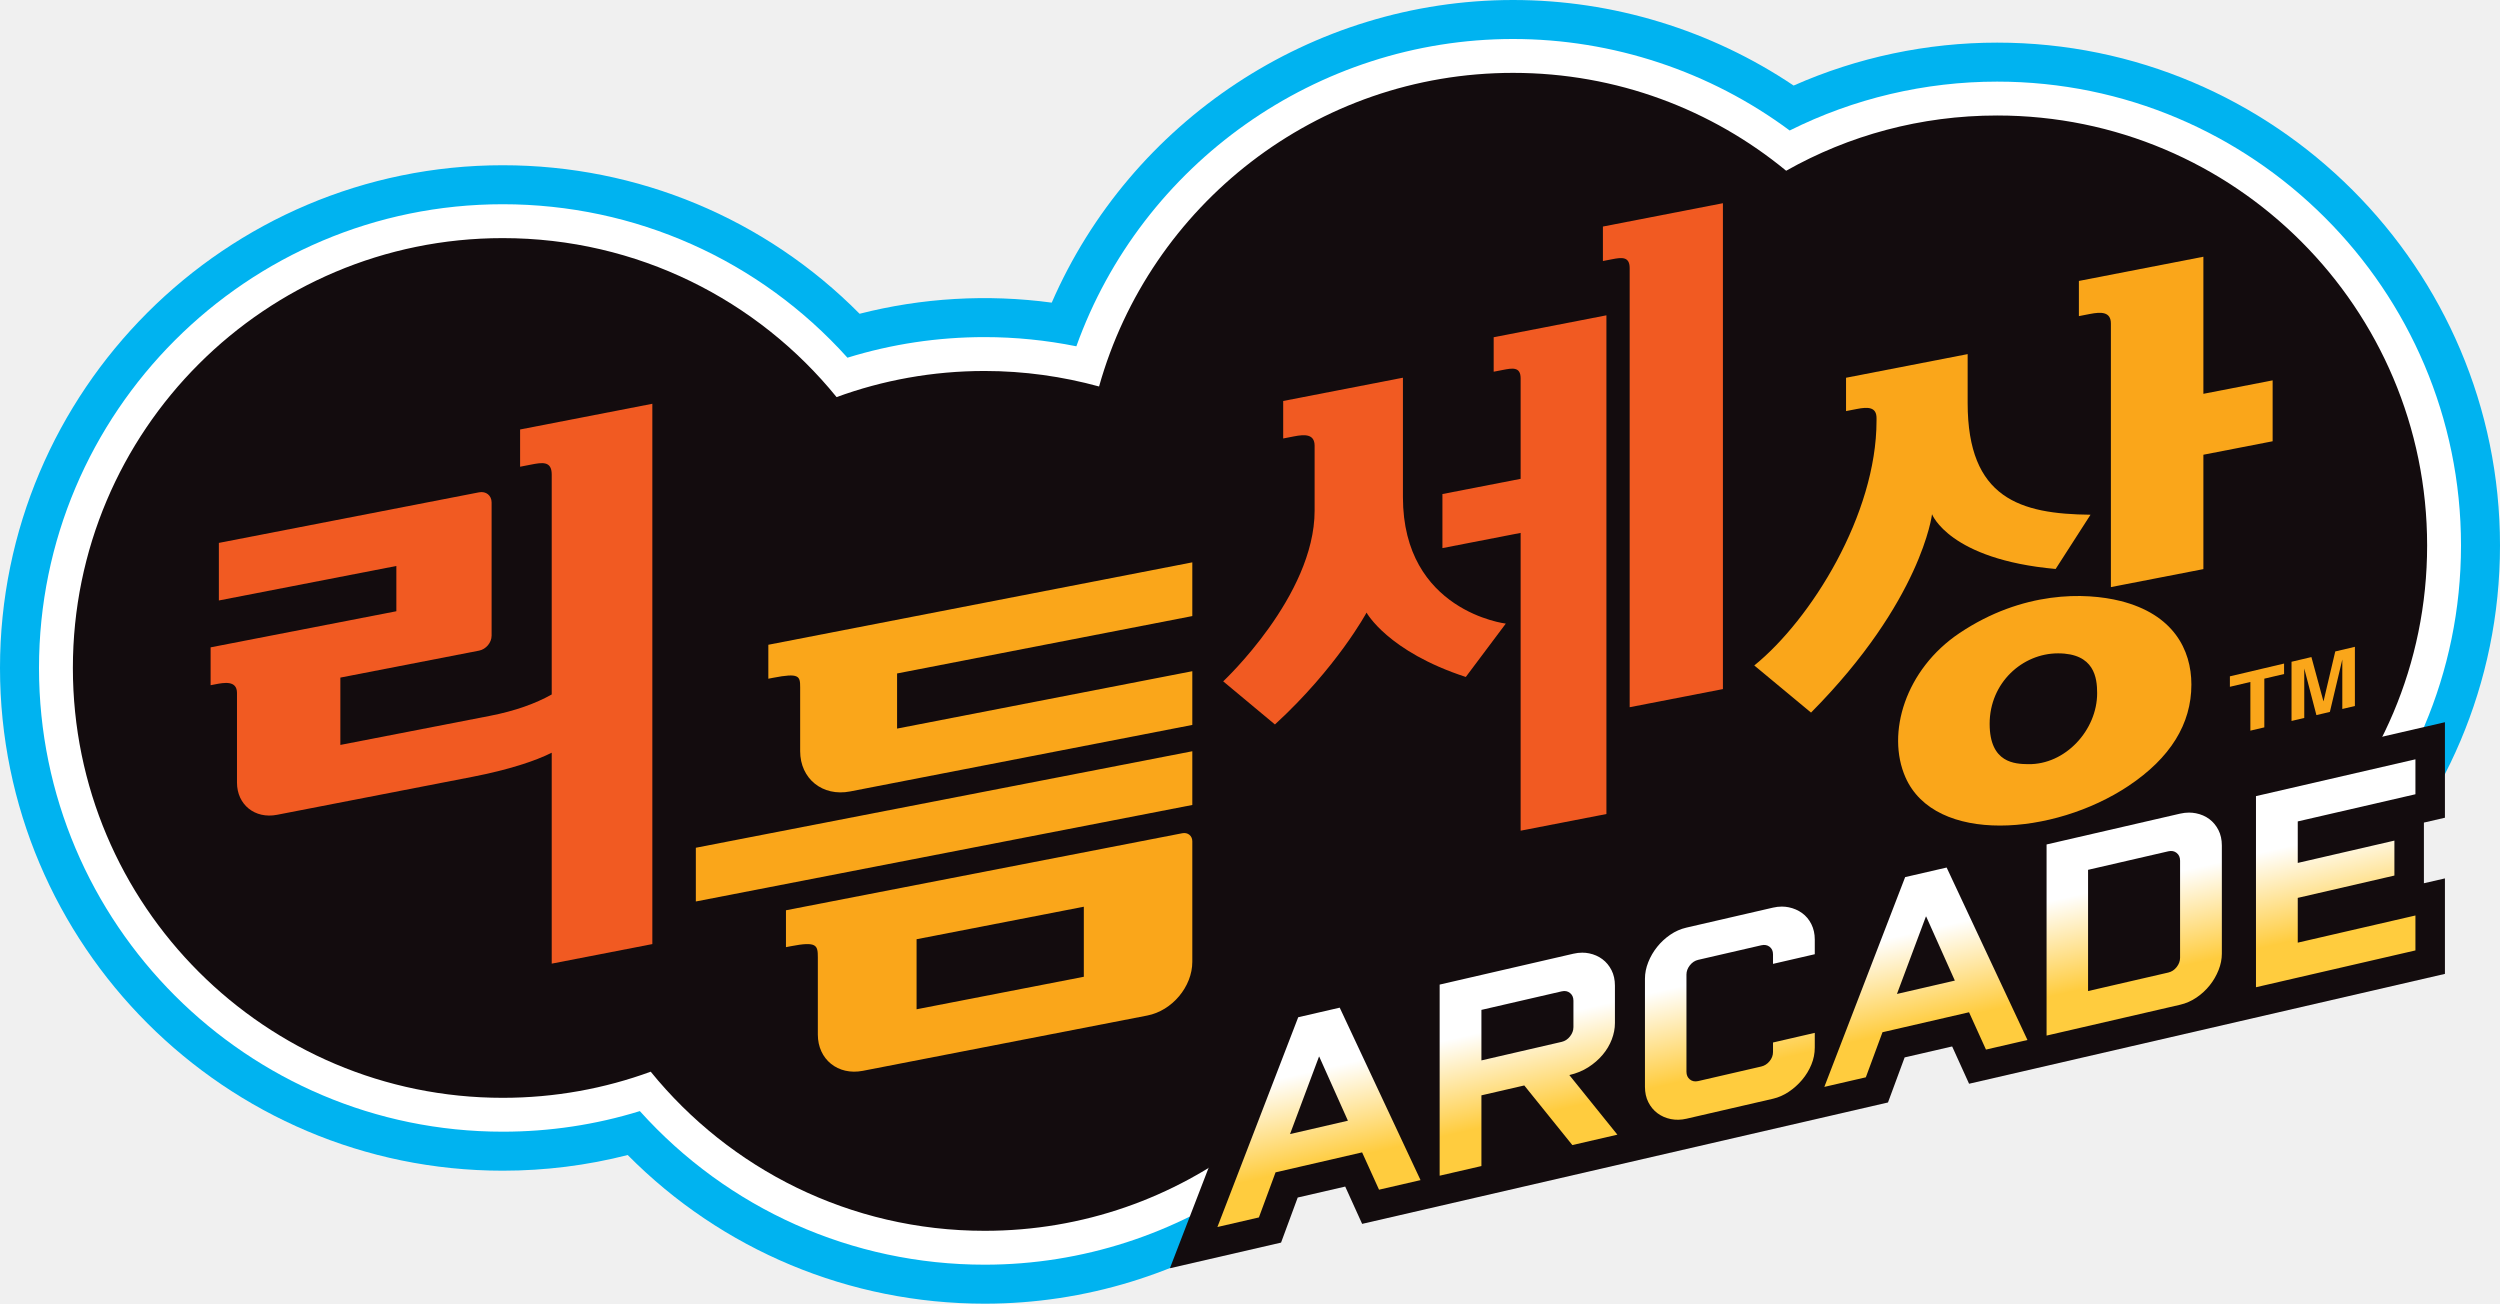
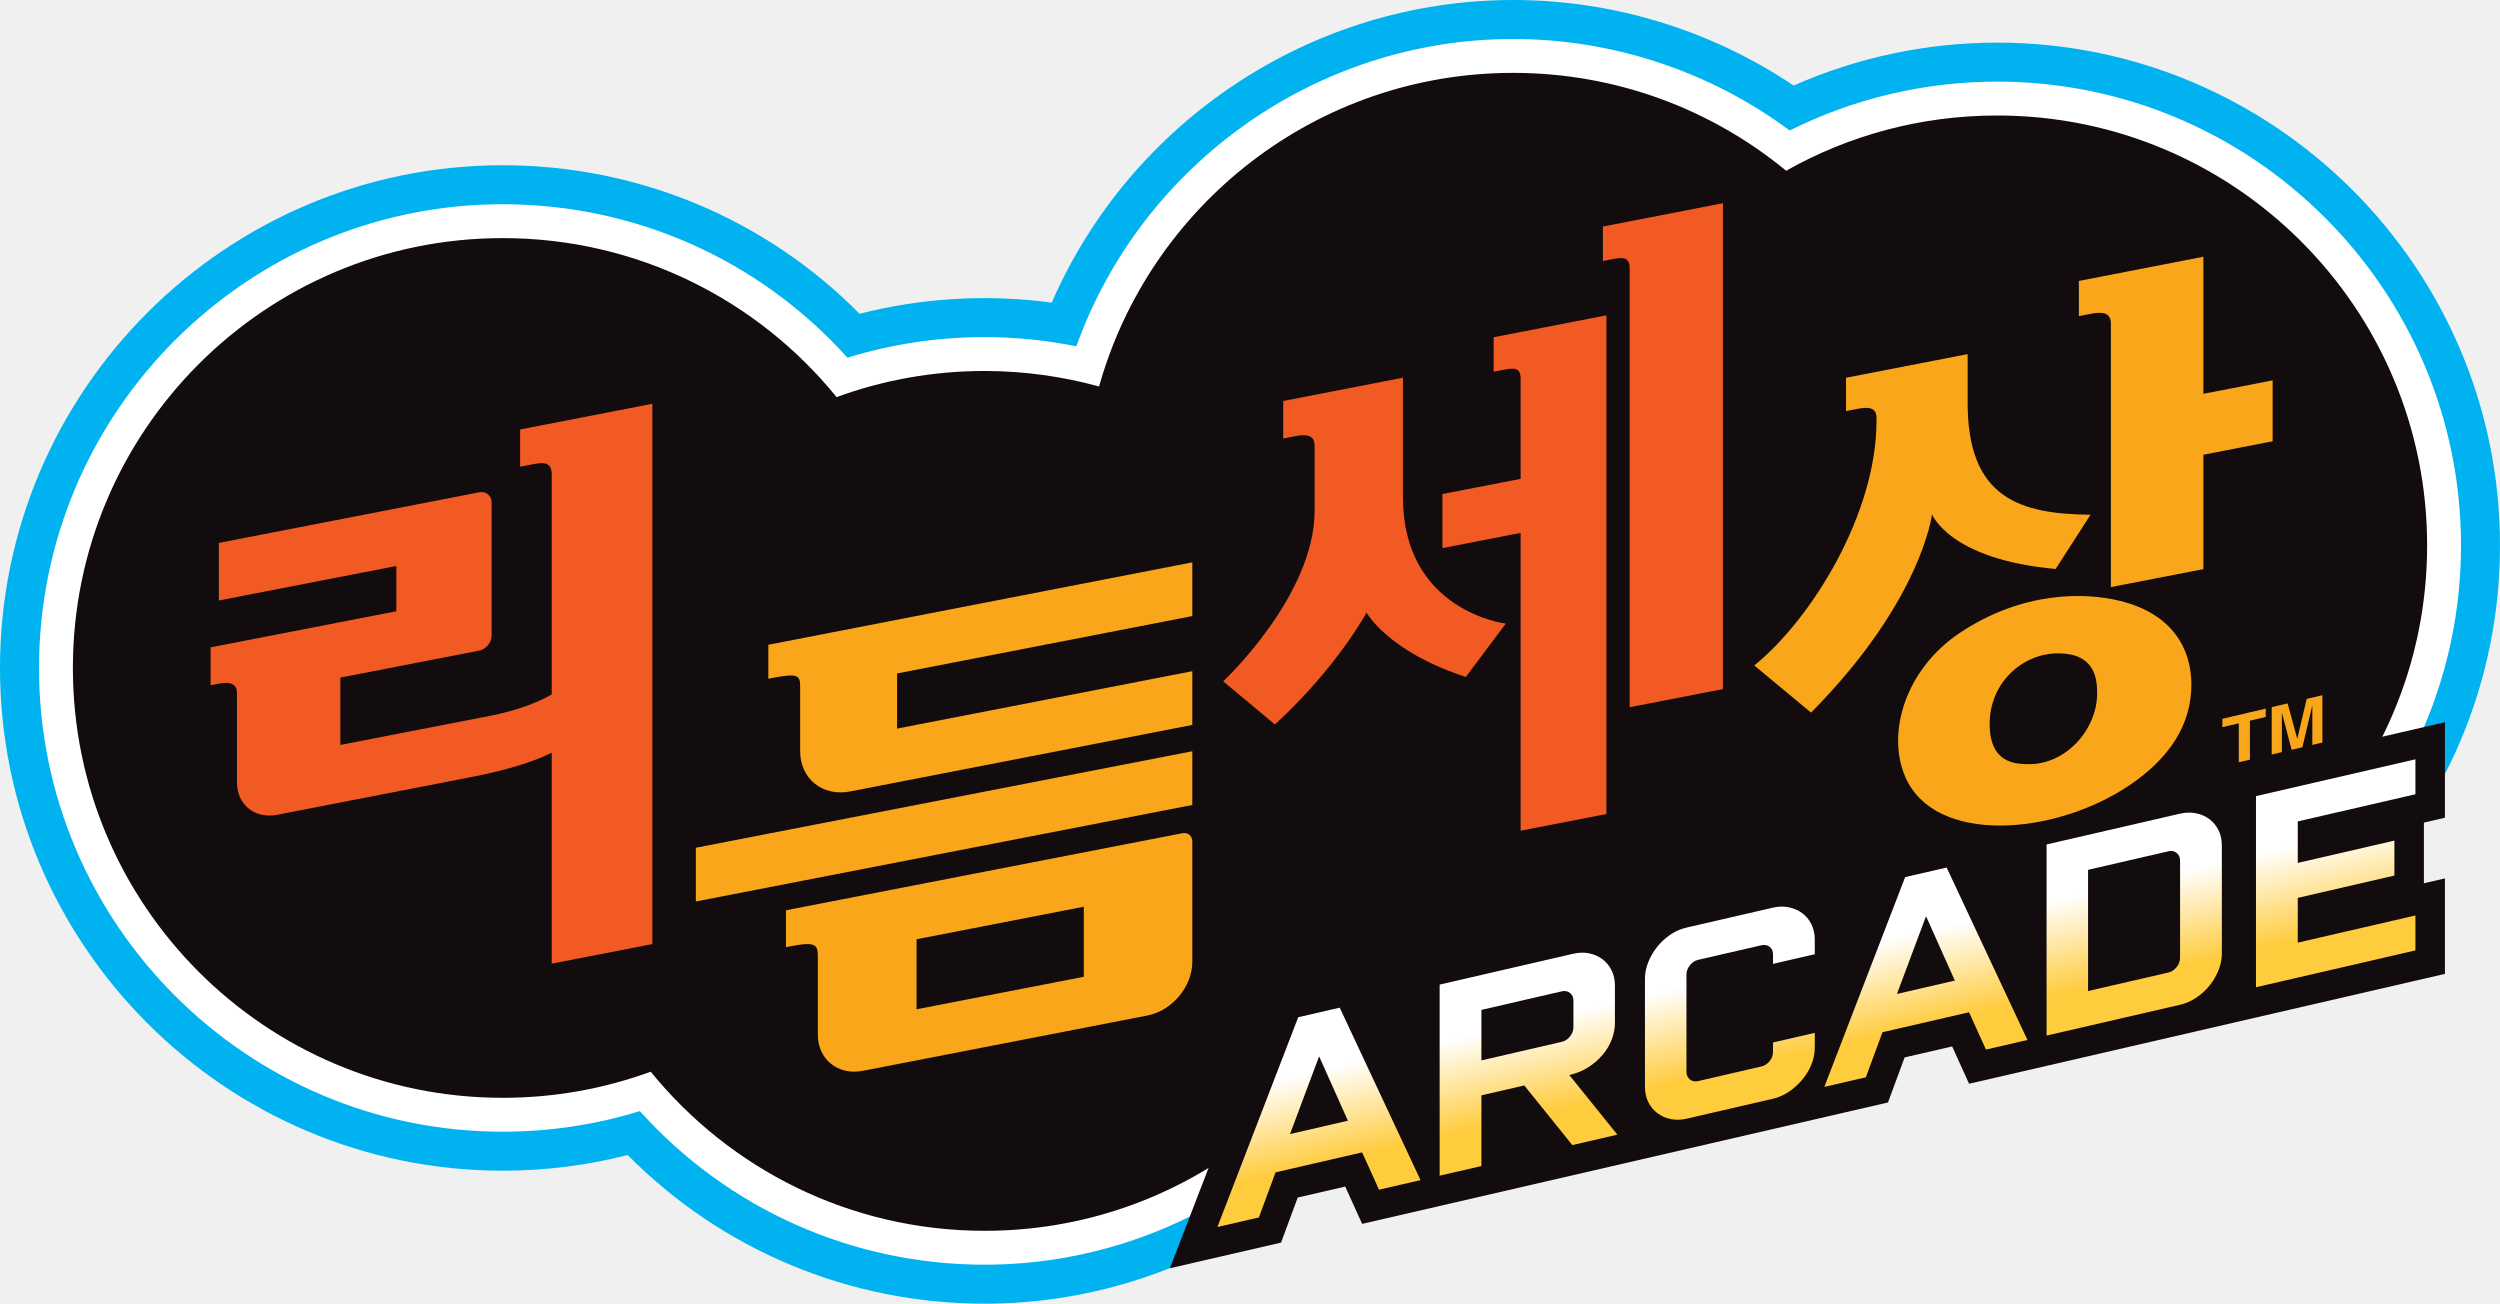
<svg xmlns="http://www.w3.org/2000/svg" version="1.1" id="svg1" width="666.667" height="347.649" viewBox="0 0 666.667 347.649">
  <defs id="defs1">
    <clipPath clipPathUnits="userSpaceOnUse" id="clipPath2">
      <path d="M 0,260.737 H 500 V 0 H 0 Z" transform="translate(-399.4307,-252.2119)" id="path2" />
    </clipPath>
    <clipPath clipPathUnits="userSpaceOnUse" id="clipPath4">
      <path d="M 0,260.737 H 500 V 0 H 0 Z" transform="translate(-399.4307,-244.4126)" id="path4" />
    </clipPath>
    <clipPath clipPathUnits="userSpaceOnUse" id="clipPath6">
      <path d="M 0,260.737 H 500 V 0 H 0 Z" transform="translate(-399.4307,-237.6377)" id="path6" />
    </clipPath>
    <clipPath clipPathUnits="userSpaceOnUse" id="clipPath8">
      <path d="M 0,260.737 H 500 V 0 H 0 Z" transform="translate(-360.3232,-102.6787)" id="path8" />
    </clipPath>
    <clipPath clipPathUnits="userSpaceOnUse" id="clipPath10">
      <path d="M 0,260.737 H 500 V 0 H 0 Z" transform="translate(-488.9854,-97.1914)" id="path10" />
    </clipPath>
    <linearGradient x1="0" y1="0" x2="1" y2="0" gradientUnits="userSpaceOnUse" gradientTransform="matrix(8.37797,-36.28898,-36.28898,-8.37797,359.0943,80.24909)" spreadMethod="pad" id="linearGradient13">
      <stop style="stop-opacity:1;stop-color:#ffffff" offset="0" id="stop10" />
      <stop style="stop-opacity:1;stop-color:#ffffff" offset="0.3" id="stop11" />
      <stop style="stop-opacity:1;stop-color:#ffcc3e" offset="0.8" id="stop12" />
      <stop style="stop-opacity:1;stop-color:#ffcc3e" offset="1" id="stop13" />
    </linearGradient>
    <clipPath clipPathUnits="userSpaceOnUse" id="clipPath15">
      <path d="M 0,260.737 H 500 V 0 H 0 Z" transform="translate(-386.4062,-157.8916)" id="path15" />
    </clipPath>
    <clipPath clipPathUnits="userSpaceOnUse" id="clipPath17">
      <path d="M 0,260.737 H 500 V 0 H 0 Z" transform="translate(-320.582,-215.4287)" id="path17" />
    </clipPath>
    <clipPath clipPathUnits="userSpaceOnUse" id="clipPath19">
      <path d="M 0,260.737 H 500 V 0 H 0 Z" transform="translate(-179.416,-126.0449)" id="path19" />
    </clipPath>
    <clipPath clipPathUnits="userSpaceOnUse" id="clipPath21">
      <path d="M 0,260.737 H 500 V 0 H 0 Z" transform="translate(-104.02,-174.8408)" id="path21" />
    </clipPath>
    <clipPath clipPathUnits="userSpaceOnUse" id="clipPath23">
-       <path d="M 0,260.737 H 500 V 0 H 0 Z" transform="translate(-468.4619,-118.9414)" id="path23" />
+       <path d="M 0,260.737 H 500 V 0 H 0 Z" transform="translate(-462.4658,-111.751)" id="path23" />
    </clipPath>
  </defs>
  <g id="layer-MC0">
    <path id="path1" d="M 0,0 C -14.063,0 -27.961,-2.948 -40.705,-8.585 -57.21,2.503 -76.803,8.525 -96.82,8.525 c -40.297,0 -76.507,-24.31 -92.263,-60.527 -12.904,1.742 -25.998,0.953 -38.427,-2.227 -18.808,18.989 -44.311,29.706 -71.376,29.706 -55.441,0 -100.545,-45.104 -100.545,-100.545 0,-55.441 45.104,-100.545 100.545,-100.545 8.491,0 16.863,1.051 24.996,3.132 18.823,-19.006 44.334,-29.731 71.4,-29.731 40.297,0 76.507,24.311 92.261,60.527 18.449,-2.491 37.332,0.247 54.138,7.68 16.506,-11.089 36.1,-17.11 56.115,-17.11 55.441,0 100.545,45.104 100.545,100.545 C 100.569,-45.115 55.454,0 0,0" style="fill:#00b3f0;fill-opacity:1;fill-rule:nonzero;stroke:none" transform="matrix(1.333333,0,0,-1.333333,532.5743,11.3668)" clip-path="url(#clipPath2)" />
    <path id="path3" d="M 0,0 C -14.443,0 -28.694,-3.369 -41.494,-9.776 -57.42,2.056 -76.892,8.525 -96.82,8.525 c -39.225,0 -74.249,-24.966 -87.339,-61.46 -6.064,1.221 -12.215,1.838 -18.356,1.838 -9.363,0 -18.567,-1.384 -27.424,-4.12 -17.59,19.565 -42.457,30.694 -68.947,30.694 -51.14,0 -92.745,-41.606 -92.745,-92.746 0,-51.14 41.605,-92.745 92.745,-92.745 9.364,0 18.568,1.384 27.425,4.119 17.606,-19.581 42.482,-30.718 68.971,-30.718 39.224,0 74.249,24.965 87.338,61.459 6.064,-1.221 12.214,-1.837 18.356,-1.837 14.444,0 28.693,3.368 41.494,9.776 15.928,-11.832 35.399,-18.301 55.326,-18.301 51.14,0 92.746,41.605 92.746,92.745 C 92.77,-41.617 51.153,0 0,0" style="fill:#ffffff;fill-opacity:1;fill-rule:nonzero;stroke:none" transform="matrix(1.333333,0,0,-1.333333,532.5743,21.76587)" clip-path="url(#clipPath4)" />
    <path id="path5" d="M 0,0 C -15.325,0 -29.724,-4 -42.198,-11.049 -57.048,1.175 -76.071,8.525 -96.82,8.525 c -39.424,0 -72.647,-26.549 -82.797,-62.722 -7.299,2 -14.974,3.1 -22.898,3.1 -10.4,0 -20.374,-1.85 -29.599,-5.225 -15.749,19.399 -39.823,31.799 -66.772,31.799 -47.472,0 -85.97,-38.499 -85.97,-85.971 0,-47.473 38.498,-85.971 85.97,-85.971 10.4,0 20.374,1.85 29.599,5.225 15.774,-19.424 39.823,-31.823 66.797,-31.823 39.423,0 72.646,26.548 82.796,62.721 7.299,-2 14.973,-3.099 22.898,-3.099 15.324,0 29.724,3.999 42.198,11.048 14.85,-12.223 33.873,-19.574 54.622,-19.574 47.473,0 85.971,38.499 85.971,85.971 C 85.995,-38.523 47.497,0 0,0" style="fill:#130c0e;fill-opacity:1;fill-rule:nonzero;stroke:none" transform="matrix(1.333333,0,0,-1.333333,532.5743,30.79907)" clip-path="url(#clipPath6)" />
    <path id="path7" d="m 0,0 -105.38,-24.329 8.345,-36.145 105.379,24.329 z" style="fill:#130c0e;fill-opacity:1;fill-rule:nonzero;stroke:none" transform="matrix(1.333333,0,0,-1.333333,480.4309,210.7444)" clip-path="url(#clipPath8)" />
    <path id="path9" d="m 0,0 v 19.101 l -233.722,-53.958 -21.283,-55.248 22.232,5.131 3.33,9.014 9.501,2.193 3.385,-7.462 105.169,24.28 3.33,9.013 9.502,2.194 3.386,-7.462 L 0,-31.233 v 19.099 l -4.204,-0.97 v 12.133 z" style="fill:#130c0e;fill-opacity:1;fill-rule:nonzero;stroke:none" transform="matrix(1.333333,0,0,-1.333333,651.9805,218.0608)" clip-path="url(#clipPath10)" />
    <path id="path13" d="M 451.196,101.513 V 63.289 l 31.89,7.363 v 6.988 l -23.535,-5.433 v 8.955 l 19.33,4.463 v 6.99 l -19.33,-4.463 v 8.3 l 23.535,5.433 v 6.99 z m -15.18,-3.505 -26.701,-6.164 V 53.62 l 26.701,6.165 c 1.164,0.268 2.256,0.747 3.276,1.438 v 0 c 1.019,0.691 1.901,1.504 2.648,2.441 v 0 c 0.747,0.936 1.338,1.956 1.774,3.058 v 0 c 0.438,1.101 0.656,2.199 0.656,3.292 v 0 21.623 c 0,1.165 -0.227,2.195 -0.683,3.092 v 0 c -0.456,0.895 -1.064,1.628 -1.828,2.197 v 0 c -0.765,0.57 -1.657,0.956 -2.676,1.158 v 0 c -0.453,0.089 -0.913,0.134 -1.381,0.134 v 0 c -0.584,0 -1.179,-0.07 -1.786,-0.21 m -18.403,-11.237 16.055,3.706 c 0.655,0.151 1.21,0.041 1.665,-0.326 v 0 c 0.454,-0.369 0.683,-0.879 0.683,-1.536 v 0 -19.438 c 0,-0.656 -0.229,-1.273 -0.683,-1.851 v 0 c -0.455,-0.579 -1.01,-0.943 -1.665,-1.095 v 0 l -16.055,-3.705 z m -36.584,-1.457 -16.163,-41.956 8.301,1.917 3.331,9.014 17.309,3.996 3.386,-7.464 8.3,1.917 -16.164,34.492 z m 4.15,-7.888 0.055,0.013 5.734,-12.82 -11.577,-2.673 z m -30.577,1.786 -17.311,-3.996 c -1.165,-0.269 -2.247,-0.747 -3.248,-1.433 v 0 c -1.002,-0.688 -1.875,-1.498 -2.622,-2.435 v 0 c -0.747,-0.936 -1.337,-1.955 -1.774,-3.057 v 0 c -0.437,-1.102 -0.656,-2.199 -0.656,-3.292 v 0 -21.623 c 0,-1.165 0.228,-2.196 0.683,-3.092 v 0 c 0.455,-0.896 1.064,-1.629 1.83,-2.198 v 0 c 0.764,-0.57 1.645,-0.957 2.647,-1.163 v 0 c 1.003,-0.205 2.048,-0.183 3.14,0.069 v 0 l 17.311,3.997 c 1.091,0.253 2.138,0.713 3.139,1.379 v 0 c 1.001,0.669 1.893,1.466 2.676,2.393 v 0 c 0.781,0.927 1.4,1.943 1.856,3.05 v 0 c 0.456,1.105 0.683,2.242 0.683,3.407 v 0 2.948 l -8.354,-1.929 v -1.911 c 0,-0.655 -0.229,-1.263 -0.683,-1.823 v 0 c -0.456,-0.561 -1.011,-0.916 -1.665,-1.068 v 0 l -12.615,-2.912 c -0.655,-0.151 -1.21,-0.042 -1.666,0.326 v 0 c -0.454,0.368 -0.682,0.879 -0.682,1.536 v 0 19.438 c 0,0.656 0.228,1.272 0.682,1.851 v 0 c 0.456,0.578 1.011,0.943 1.666,1.095 v 0 l 12.615,2.911 c 0.654,0.152 1.209,0.052 1.665,-0.297 v 0 c 0.454,-0.351 0.683,-0.854 0.683,-1.508 v 0 -1.912 l 8.354,1.928 v 2.95 c 0,1.127 -0.227,2.149 -0.683,3.063 v 0 c -0.456,0.915 -1.075,1.654 -1.856,2.221 v 0 c -0.783,0.565 -1.675,0.95 -2.676,1.157 v 0 c -0.449,0.092 -0.908,0.138 -1.375,0.138 v 0 c -0.574,0 -1.163,-0.069 -1.764,-0.208 M 314.686,69.996 287.93,63.819 V 25.597 l 8.354,1.929 v 14.142 l 8.572,1.978 9.611,-11.924 9.009,2.081 -9.609,11.923 c 1.419,0.329 2.684,0.847 3.795,1.559 v 0 c 1.11,0.712 2.066,1.542 2.867,2.491 v 0 c 0.8,0.95 1.409,1.973 1.828,3.072 v 0 c 0.418,1.096 0.629,2.192 0.629,3.284 v 0 7.48 c 0,1.165 -0.228,2.196 -0.683,3.092 v 0 c -0.457,0.896 -1.065,1.629 -1.829,2.199 v 0 c -0.765,0.57 -1.648,0.958 -2.649,1.164 v 0 c -0.45,0.092 -0.908,0.138 -1.375,0.137 v 0 c -0.575,0 -1.162,-0.069 -1.764,-0.208 m -18.402,-11.237 16.053,3.706 c 0.656,0.153 1.21,0.043 1.666,-0.325 v 0 c 0.455,-0.369 0.683,-0.881 0.683,-1.536 v 0 -5.295 c 0,-0.657 -0.228,-1.274 -0.683,-1.851 v 0 c -0.456,-0.579 -1.01,-0.943 -1.666,-1.095 v 0 l -16.053,-3.707 z m -36.64,-1.469 -16.163,-41.956 8.3,1.917 3.33,9.014 17.31,3.996 3.386,-7.463 8.3,1.916 -16.164,34.491 z m 4.15,-7.889 0.054,0.014 5.734,-12.819 -11.576,-2.673 z" transform="matrix(1.333333,0,0,-1.333333,0,347.6493)" style="fill:url(#linearGradient13);stroke:none" />
    <path id="path14" d="m 0,0 c 0,0 -2.032,-17.312 -24.199,-39.673 l -11.35,9.425 C -24.19,-21.05 -11.1,-0.031 -11.1,18.699 v 0.529 c 0,2.25 -1.741,2.248 -3.909,1.826 l -2.19,-0.426 v 6.667 L 7.124,32.023 V 22.242 C 7.124,3.113 17.677,0.038 31.698,-0.1 L 24.724,-10.949 C 3.417,-9.038 0,0 0,0 M 68.121,26.774 V 14.592 l -13.85,-2.693 v -22.877 l -18.499,-3.596 v 52.713 c 0,2.374 -1.948,2.349 -4.168,1.918 l -2.231,-0.434 v 7.035 l 24.898,4.84 V 24.082 Z M 19.198,-49.987 c -2.524,0.049 -7.675,0.151 -7.675,8.069 0,8.206 6.553,14.092 13.675,14.093 7.311,10e-4 7.825,-4.953 7.825,-7.969 0,-7.393 -6.371,-14.34 -13.825,-14.193 m 18.5,32.632 c -7.045,1.765 -19.566,2.032 -32.174,-6.4 -10.874,-7.272 -14.705,-20.062 -10.843,-28.851 5.918,-13.471 29.643,-11.719 44.617,-1.726 8.367,5.585 12.574,12.387 12.574,20.264 0,7.032 -3.669,14.079 -14.174,16.713" style="fill:#faa61a;fill-opacity:1;fill-rule:nonzero;stroke:none" transform="matrix(1.333333,0,0,-1.333333,515.2083,137.1272)" clip-path="url(#clipPath15)" />
    <path id="path16" d="m 0,0 v -6.896 l 1.854,0.36 c 1.847,0.359 3.498,0.603 3.498,-1.771 v -87.828 l 18.649,3.625 V 4.666 Z m -21.847,-22.139 v -6.896 l 1.855,0.36 c 1.846,0.359 3.537,0.688 3.537,-1.686 V -50.459 L -32.097,-53.5 v -10.812 l 15.642,3.041 v -59.559 l 17.157,3.335 v 99.74 z m 2.425,-57.272 -8,-10.674 c -15.628,5.101 -19.849,12.874 -19.849,12.874 0,0 -5.917,-10.998 -18.324,-22.374 l -10.349,8.625 c 0,0 18.285,17.072 18.285,34.125 v 12.981 c 0,2.373 -1.939,2.312 -4.108,1.89 l -2.177,-0.424 v 7.5 l 23.948,4.655 v -23.879 c 0,-22.865 20.574,-25.299 20.574,-25.299" style="fill:#f15a22;fill-opacity:1;fill-rule:nonzero;stroke:none" transform="matrix(1.333333,0,0,-1.333333,427.4427,60.41107)" clip-path="url(#clipPath17)" />
    <path id="path18" d="M 0,0 V -11.026 L 59.047,0.451 V -10.294 L -9.384,-23.596 c -5.523,-1.073 -10,2.534 -10,8.057 v 12.801 c 0,2.215 -0.203,2.884 -5.383,1.878 l -0.982,-0.192 V 5.74 L 59.047,22.222 V 11.478 Z m 59.047,-15.558 v -10.744 l -99.295,-19.301 v 10.745 z M 37.348,-60.662 3.9,-67.164 v 14.01 l 33.448,6.502 z m 19.699,28.708 -79.271,-15.408 v -7.377 l 0.983,0.19 c 5.188,1.009 5.392,0.195 5.392,-2.234 v -15.439 c 0,-4.97 4.03,-8.216 9,-7.251 l 56.896,11.06 c 4.971,0.967 9,5.779 9,10.75 v 24.098 c 0,1.104 -0.895,1.826 -2,1.611" style="fill:#faa61a;fill-opacity:1;fill-rule:nonzero;stroke:none" transform="matrix(1.333333,0,0,-1.333333,239.2213,179.5895)" clip-path="url(#clipPath19)" />
    <path id="path20" d="m 0,0 v -7.45 l 2.176,0.424 C 4.341,-6.605 6.325,-6.22 6.325,-9 v -43.997 c -3.2,-1.8 -7.298,-3.293 -12.35,-4.275 l -29.923,-5.817 v 13.467 l 27.748,5.393 c 1.381,0.269 2.5,1.605 2.5,2.986 v 26.662 c 0,1.381 -1.119,2.283 -2.5,2.014 l -52.047,-10.117 v -11.514 l 35.498,6.9 v -9.054 l -37.148,-7.221 v -7.574 l 0.877,0.17 c 1.771,0.344 4.398,0.855 4.398,-1.72 v -17.924 c 0,-4.419 3.581,-7.304 8,-6.445 l 39.072,7.594 c 7.33,1.425 12.65,3.201 15.875,4.826 v -42.185 l 20.124,3.911 V 5.141 Z" style="fill:#f15a22;fill-opacity:1;fill-rule:nonzero;stroke:none" transform="matrix(1.333333,0,0,-1.333333,138.6933,114.5283)" clip-path="url(#clipPath21)" />
-     <path id="path22" d="M 0,0 V 9.89 L -2.487,-0.586 -5.182,-1.222 -7.61,8.095 v -9.889 l -2.546,-0.601 V 9.443 l 3.978,0.939 2.399,-8.824 0.029,0.006 2.34,9.942 3.927,0.926 V 0.594 Z M -18.387,-4.335 V 5.403 L -22.483,4.437 V 6.53 l 10.836,2.555 V 6.992 l -3.95,-0.93 v -9.74 z" style="fill:#faa61a;fill-opacity:1;fill-rule:nonzero;stroke:none" transform="matrix(1.333333,0,0,-1.333333,624.6159,189.0608)" clip-path="url(#clipPath23)" />
+     <path id="path22" d="m 0,0 v 7.912 l -1.99,-8.381 -2.156,-0.509 -1.943,7.455 v -7.913 l -2.037,-0.48 V 7.555 L -4.942,8.306 -3.023,1.246 -3,1.252 -1.128,9.205 2.013,9.946 V 0.475 Z M -14.71,-3.468 V 4.323 L -17.987,3.55 v 1.675 l 8.669,2.044 V 5.594 l -3.16,-0.744 v -7.792 z" style="fill:#faa61a;fill-opacity:1;fill-rule:nonzero;stroke:none" transform="matrix(1.333333,0,0,-1.333333,616.6211,198.648)" clip-path="url(#clipPath23)" />
  </g>
</svg>
